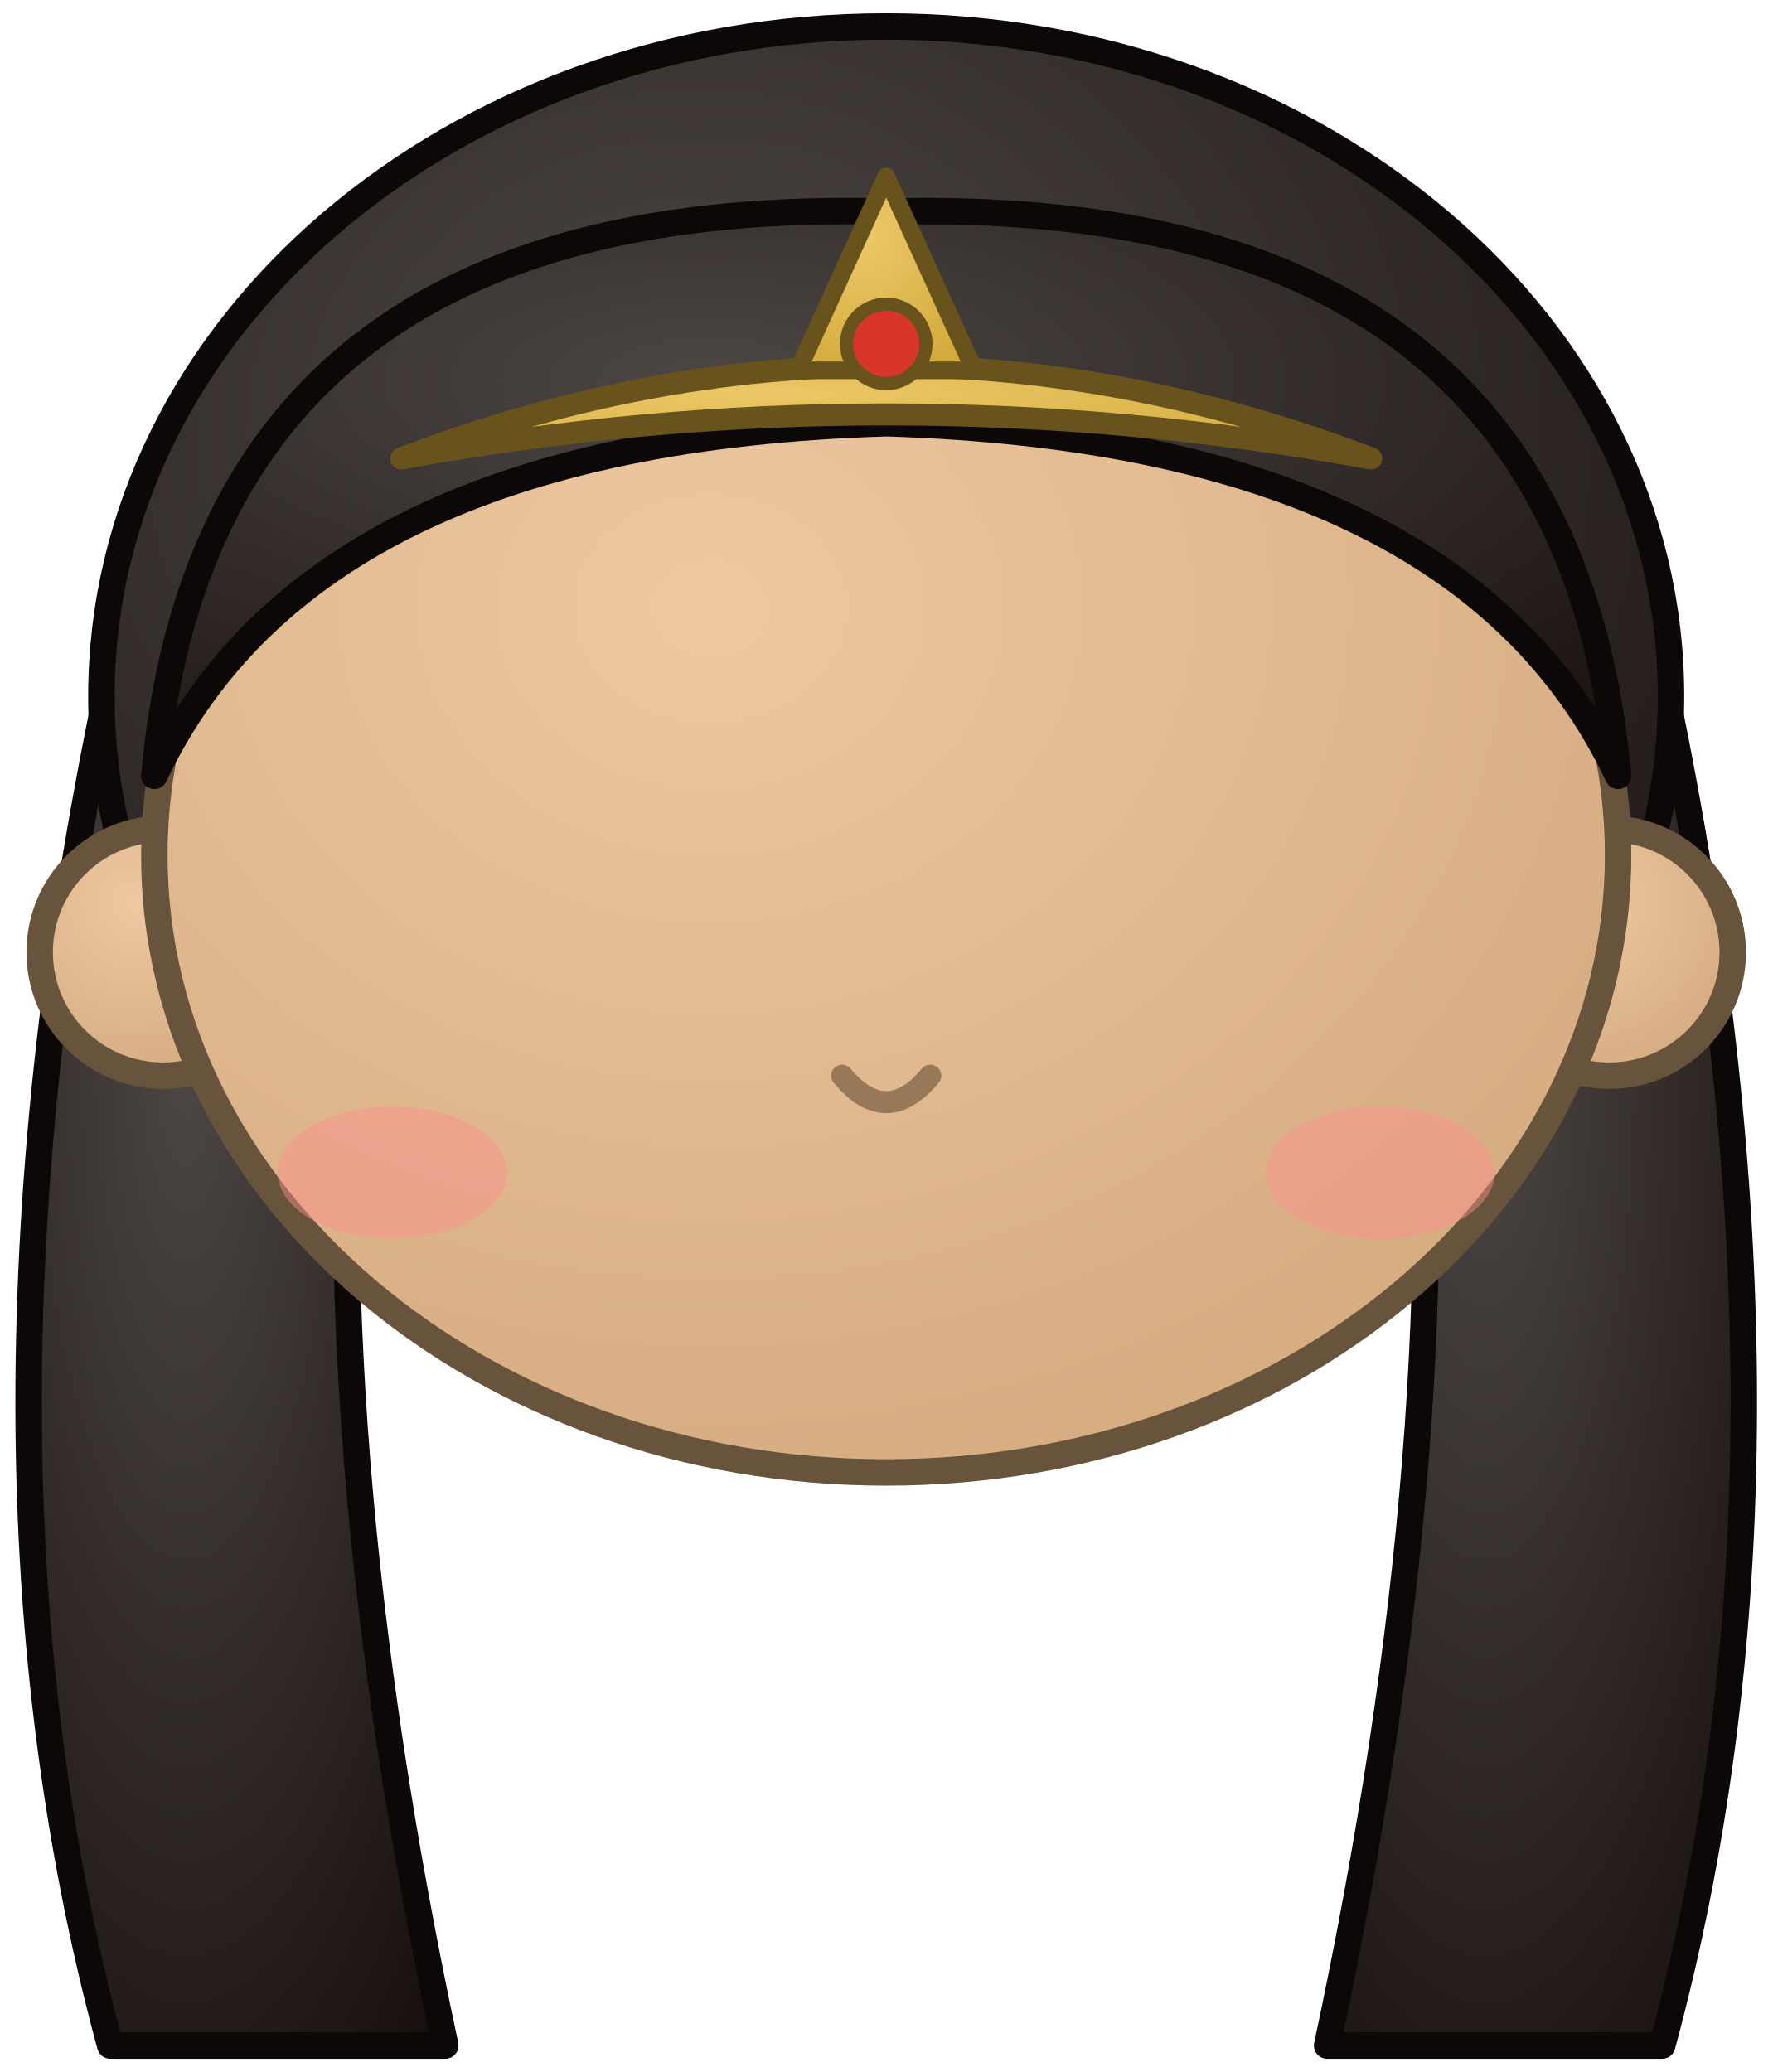
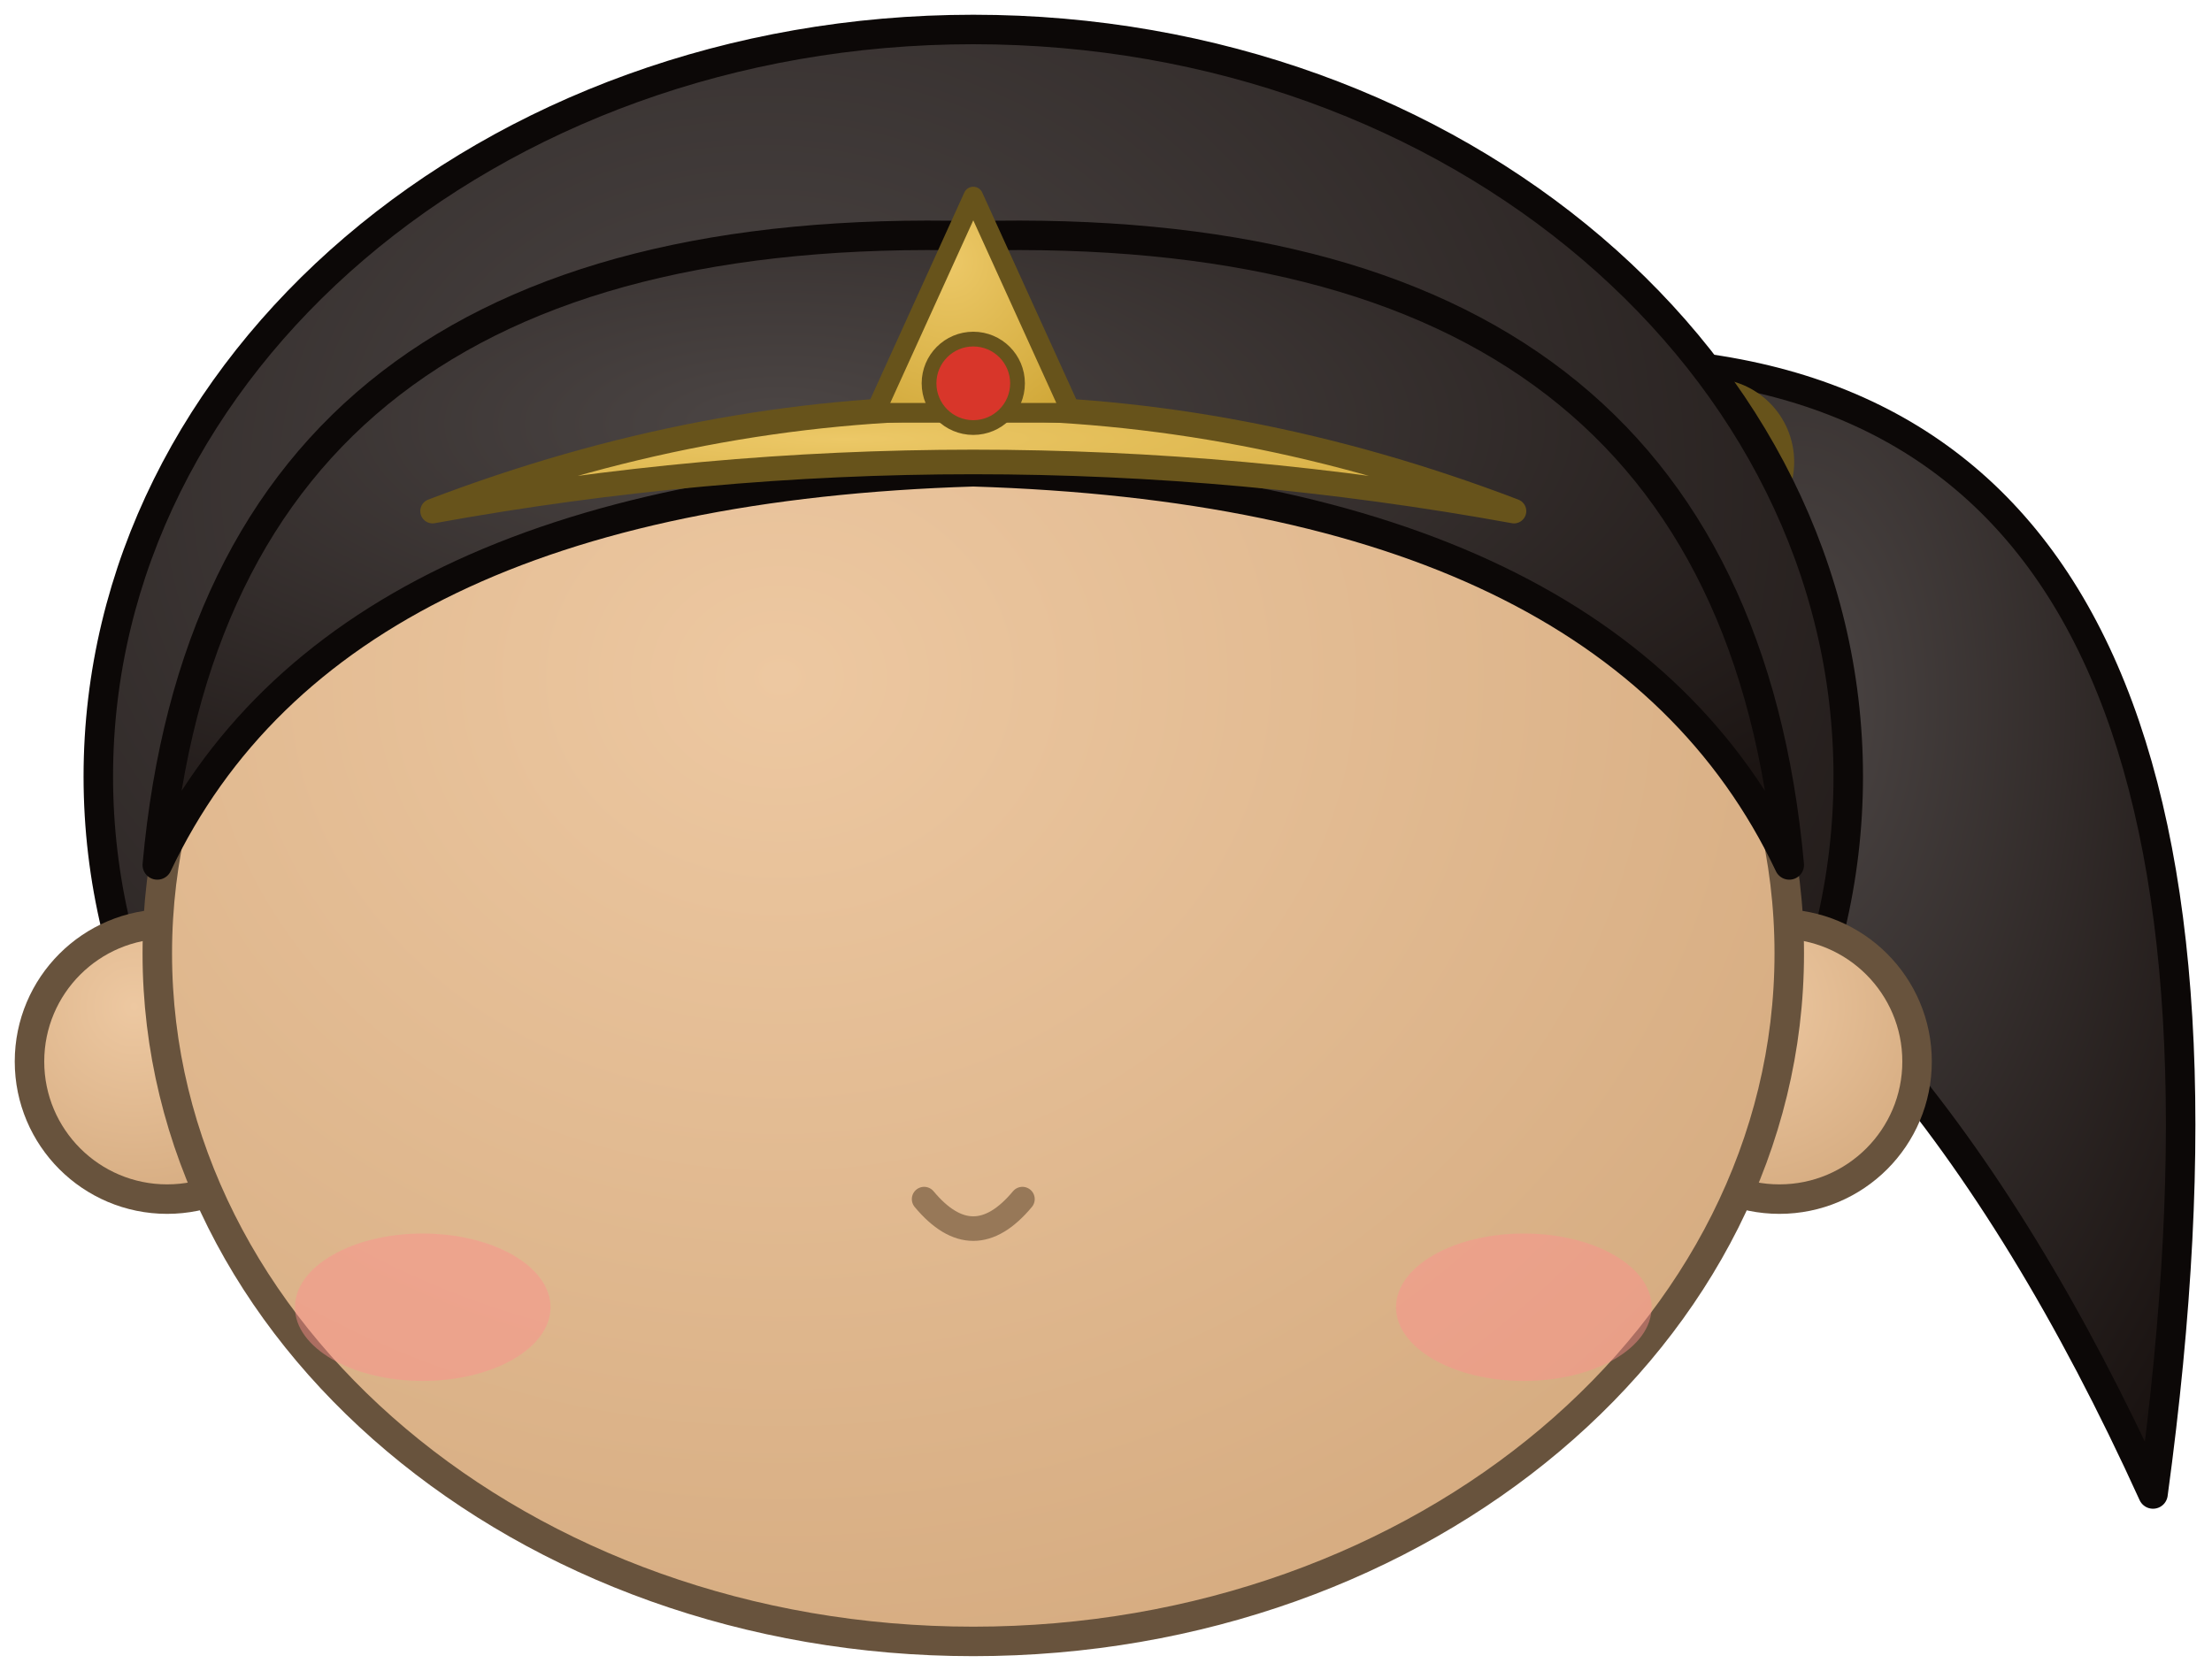
- <svg xmlns="http://www.w3.org/2000/svg" width="402" height="470" viewBox="99 56 402 470">
+ <svg xmlns="http://www.w3.org/2000/svg" width="450" height="340" viewBox="102 56 450 340">
  <defs>
    <radialGradient id="g101" cx="0.38" cy="0.3" r="0.9">
      <stop offset="0" stop-color="#4c4645" />
      <stop offset="1" stop-color="#17100e" />
    </radialGradient>
    <radialGradient id="g102" cx="0.38" cy="0.3" r="0.9">
-       <stop offset="0" stop-color="#4c4645" />
-       <stop offset="1" stop-color="#17100e" />
-     </radialGradient>
-     <radialGradient id="g103" cx="0.38" cy="0.3" r="0.9">
      <stop offset="0" stop-color="#4c4645" />
      <stop offset="1" stop-color="#17100e" />
    </radialGradient>
    <radialGradient id="g1" cx="0.38" cy="0.3" r="0.9">
      <stop offset="0" stop-color="#edc8a1" />
      <stop offset="1" stop-color="#d1a67a" />
    </radialGradient>
    <radialGradient id="g2" cx="0.38" cy="0.3" r="0.9">
      <stop offset="0" stop-color="#edc8a1" />
      <stop offset="1" stop-color="#d1a67a" />
    </radialGradient>
    <radialGradient id="g3" cx="0.38" cy="0.3" r="0.9">
      <stop offset="0" stop-color="#edc8a1" />
      <stop offset="1" stop-color="#d1a67a" />
    </radialGradient>
    <radialGradient id="g301" cx="0.38" cy="0.3" r="0.9">
      <stop offset="0" stop-color="#4c4645" />
      <stop offset="1" stop-color="#17100e" />
    </radialGradient>
    <radialGradient id="g302" cx="0.38" cy="0.3" r="0.9">
      <stop offset="0" stop-color="#ecc867" />
      <stop offset="1" stop-color="#cfa636" />
    </radialGradient>
    <radialGradient id="g303" cx="0.38" cy="0.3" r="0.9">
      <stop offset="0" stop-color="#ecc867" />
      <stop offset="1" stop-color="#cfa636" />
    </radialGradient>
  </defs>
-   <path d="M 126 200 Q 86 380 124 520 L 200 520 Q 170 380 180 270 Z" fill="url(#g101)" stroke="#0c0807" stroke-width="6" stroke-linejoin="round" stroke-linecap="round" />
-   <path d="M 474 200 Q 514 380 476 520 L 400 520 Q 430 380 420 270 Z" fill="url(#g102)" stroke="#0c0807" stroke-width="6" stroke-linejoin="round" stroke-linecap="round" />
-   <ellipse cx="300" cy="214" rx="178" ry="152" fill="url(#g103)" stroke="#0c0807" stroke-width="6" stroke-linejoin="round" stroke-linecap="round" />
+   <path d="M 440 130 Q 570 140 540 360 Q 490 250 420 220 Z" fill="url(#g101)" stroke="#0c0807" stroke-width="6" stroke-linejoin="round" stroke-linecap="round" />
+   <ellipse cx="450" cy="150" rx="14" ry="14" fill="#e6b93c" stroke="#67531b" stroke-width="6" stroke-linejoin="round" stroke-linecap="round" />
+   <ellipse cx="300" cy="214" rx="178" ry="152" fill="url(#g102)" stroke="#0c0807" stroke-width="6" stroke-linejoin="round" stroke-linecap="round" />
  <ellipse cx="136" cy="272" rx="28" ry="28" fill="url(#g1)" stroke="#68533d" stroke-width="6" stroke-linejoin="round" stroke-linecap="round" />
  <ellipse cx="464" cy="272" rx="28" ry="28" fill="url(#g2)" stroke="#68533d" stroke-width="6" stroke-linejoin="round" stroke-linecap="round" />
  <ellipse cx="300" cy="250" rx="166" ry="140" fill="url(#g3)" stroke="#68533d" stroke-width="6" stroke-linejoin="round" stroke-linecap="round" />
  <path d="M 290 300 Q 300 312 310 300" fill="none" stroke="#977858" stroke-width="5" stroke-linejoin="round" stroke-linecap="round" />
  <ellipse cx="188" cy="322" rx="26" ry="15" fill="#ff8f8f" opacity="0.45" />
  <ellipse cx="412" cy="322" rx="26" ry="15" fill="#ff8f8f" opacity="0.45" />
  <path d="M 134 232 Q 146 100 300 104 Q 454 100 466 232 Q 430 156 300 152 Q 170 156 134 232 Z" fill="url(#g301)" stroke="#0c0807" stroke-width="6" stroke-linejoin="round" stroke-linecap="round" />
  <path d="M 190 160 Q 300 118 410 160 Q 300 140 190 160 Z" fill="url(#g302)" stroke="#67531b" stroke-width="5" stroke-linejoin="round" stroke-linecap="round" />
  <path d="M 280 140 L 300 96 L 320 140 Z" fill="url(#g303)" stroke="#67531b" stroke-width="4" stroke-linejoin="round" stroke-linecap="round" />
  <ellipse cx="300" cy="134" rx="9" ry="9" fill="#d8362a" stroke="#67531b" stroke-width="3" stroke-linejoin="round" stroke-linecap="round" />
</svg>
